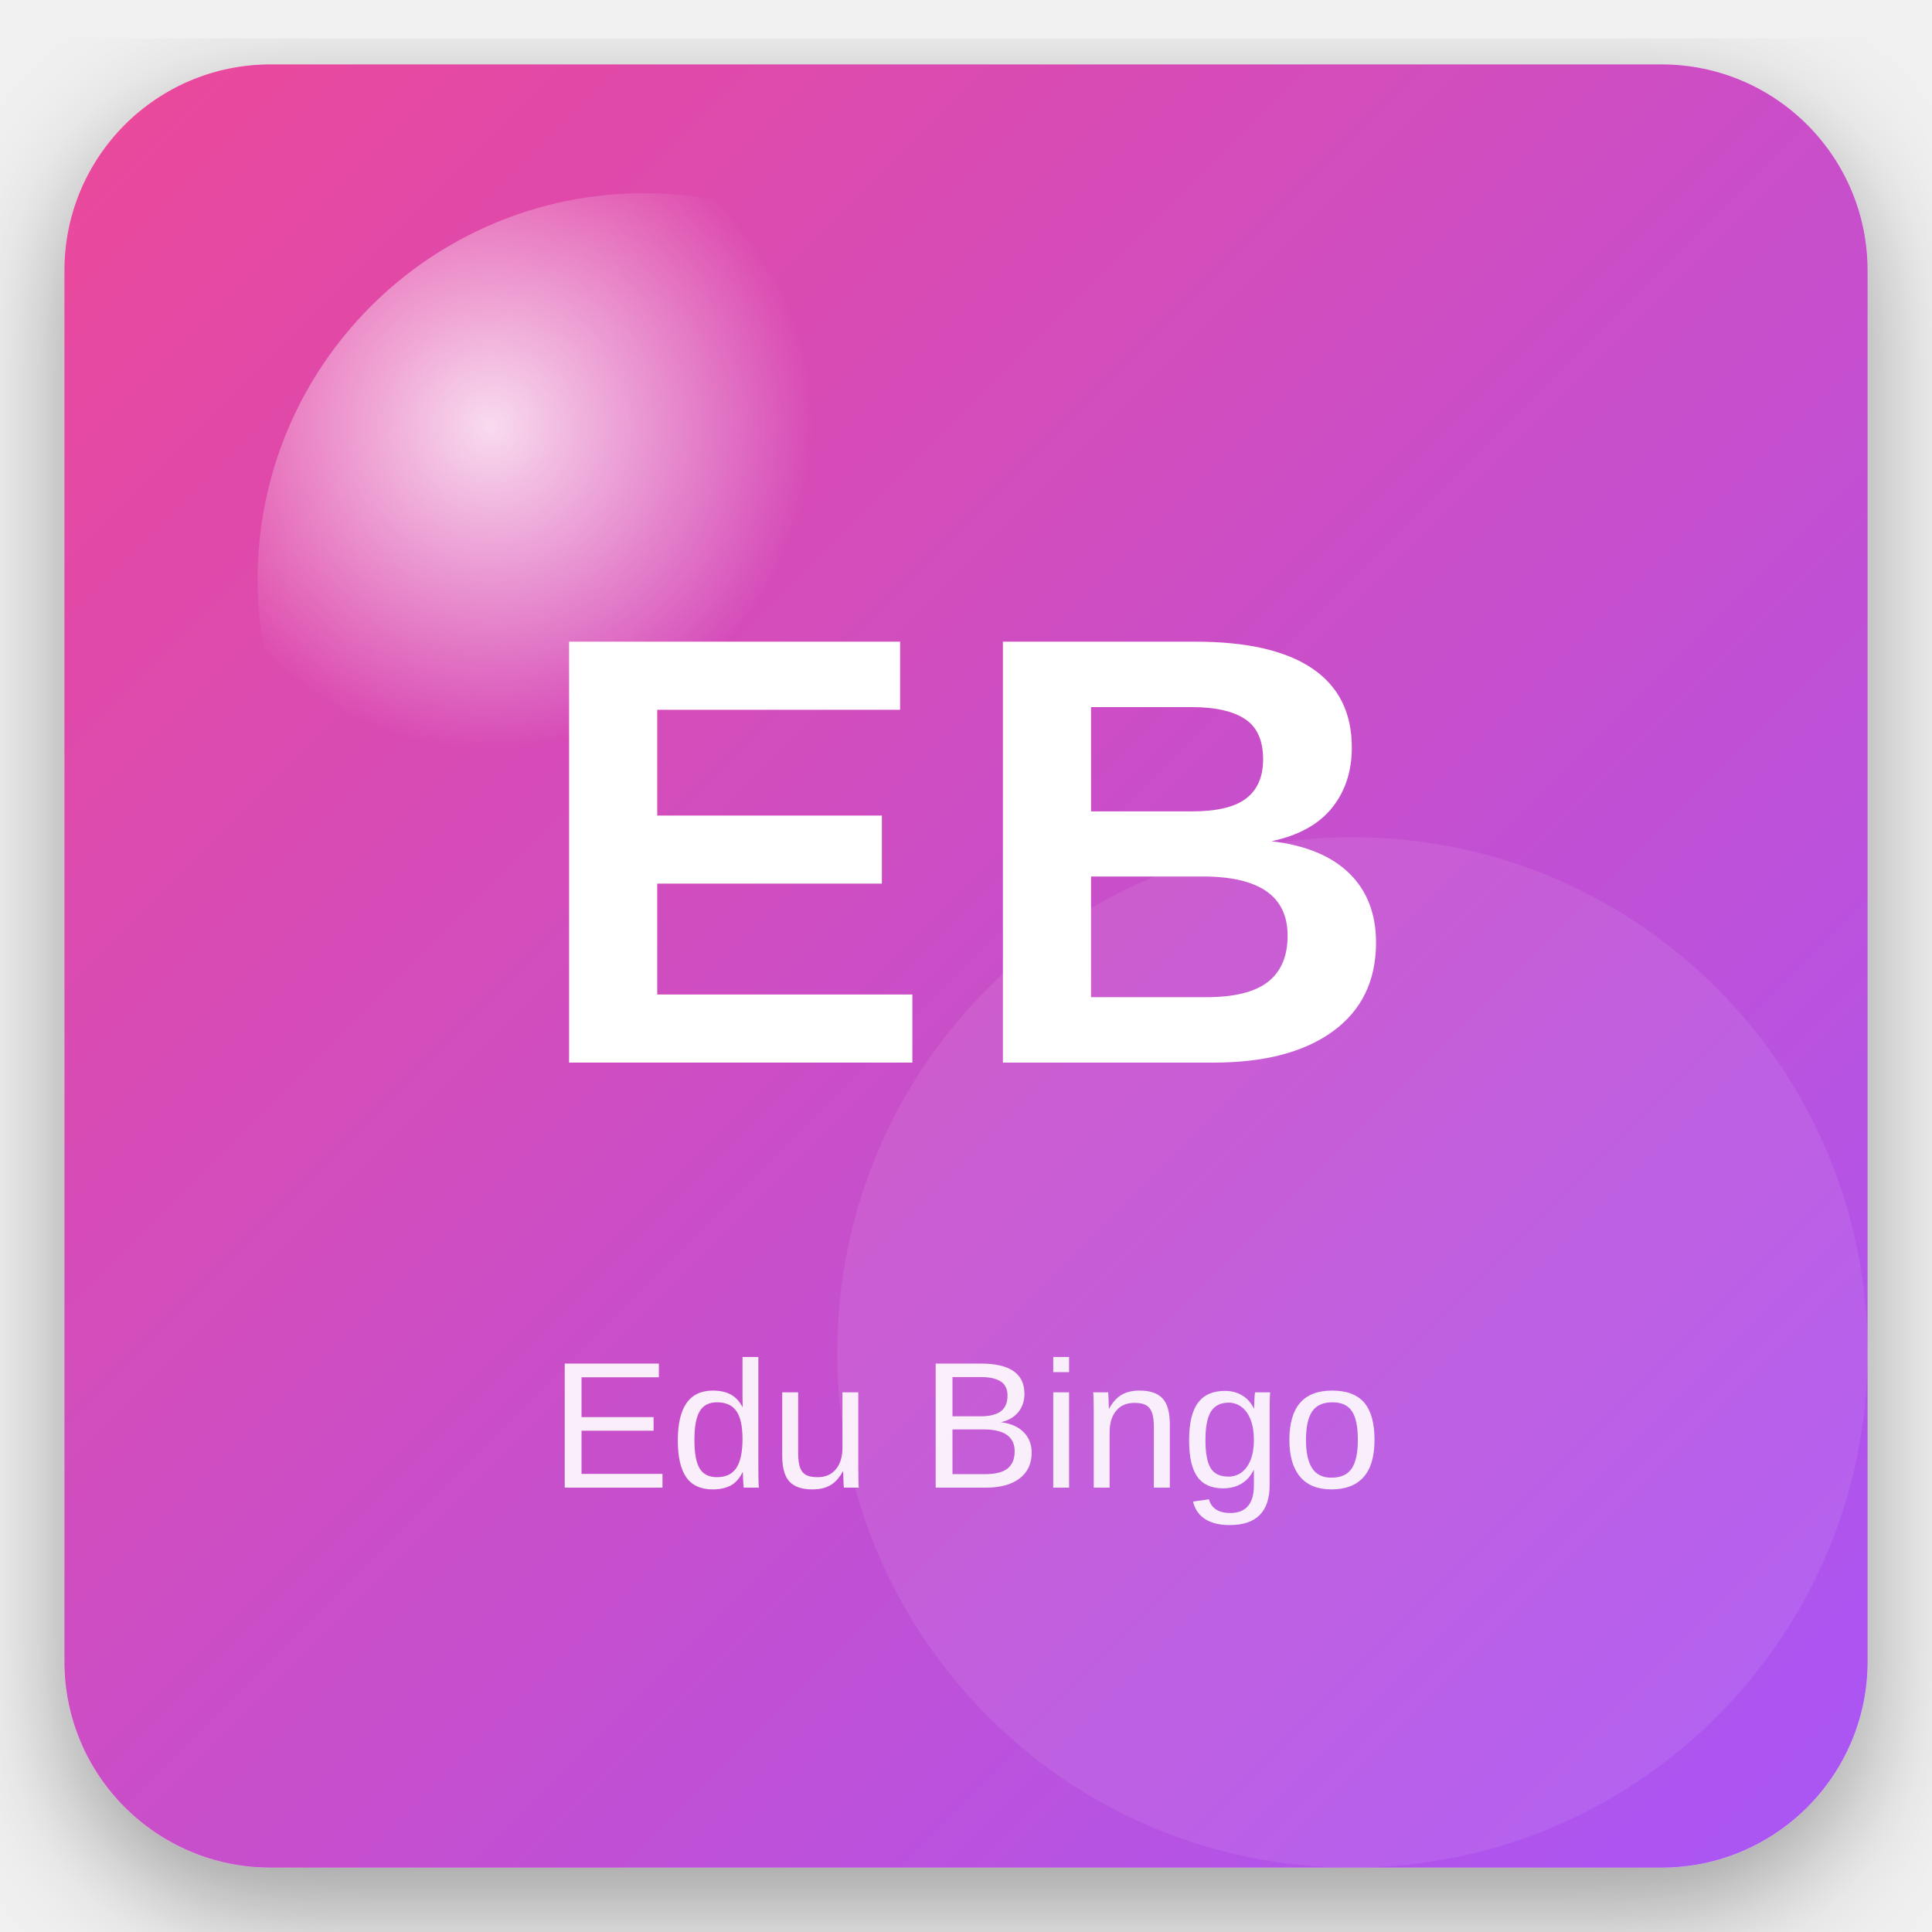
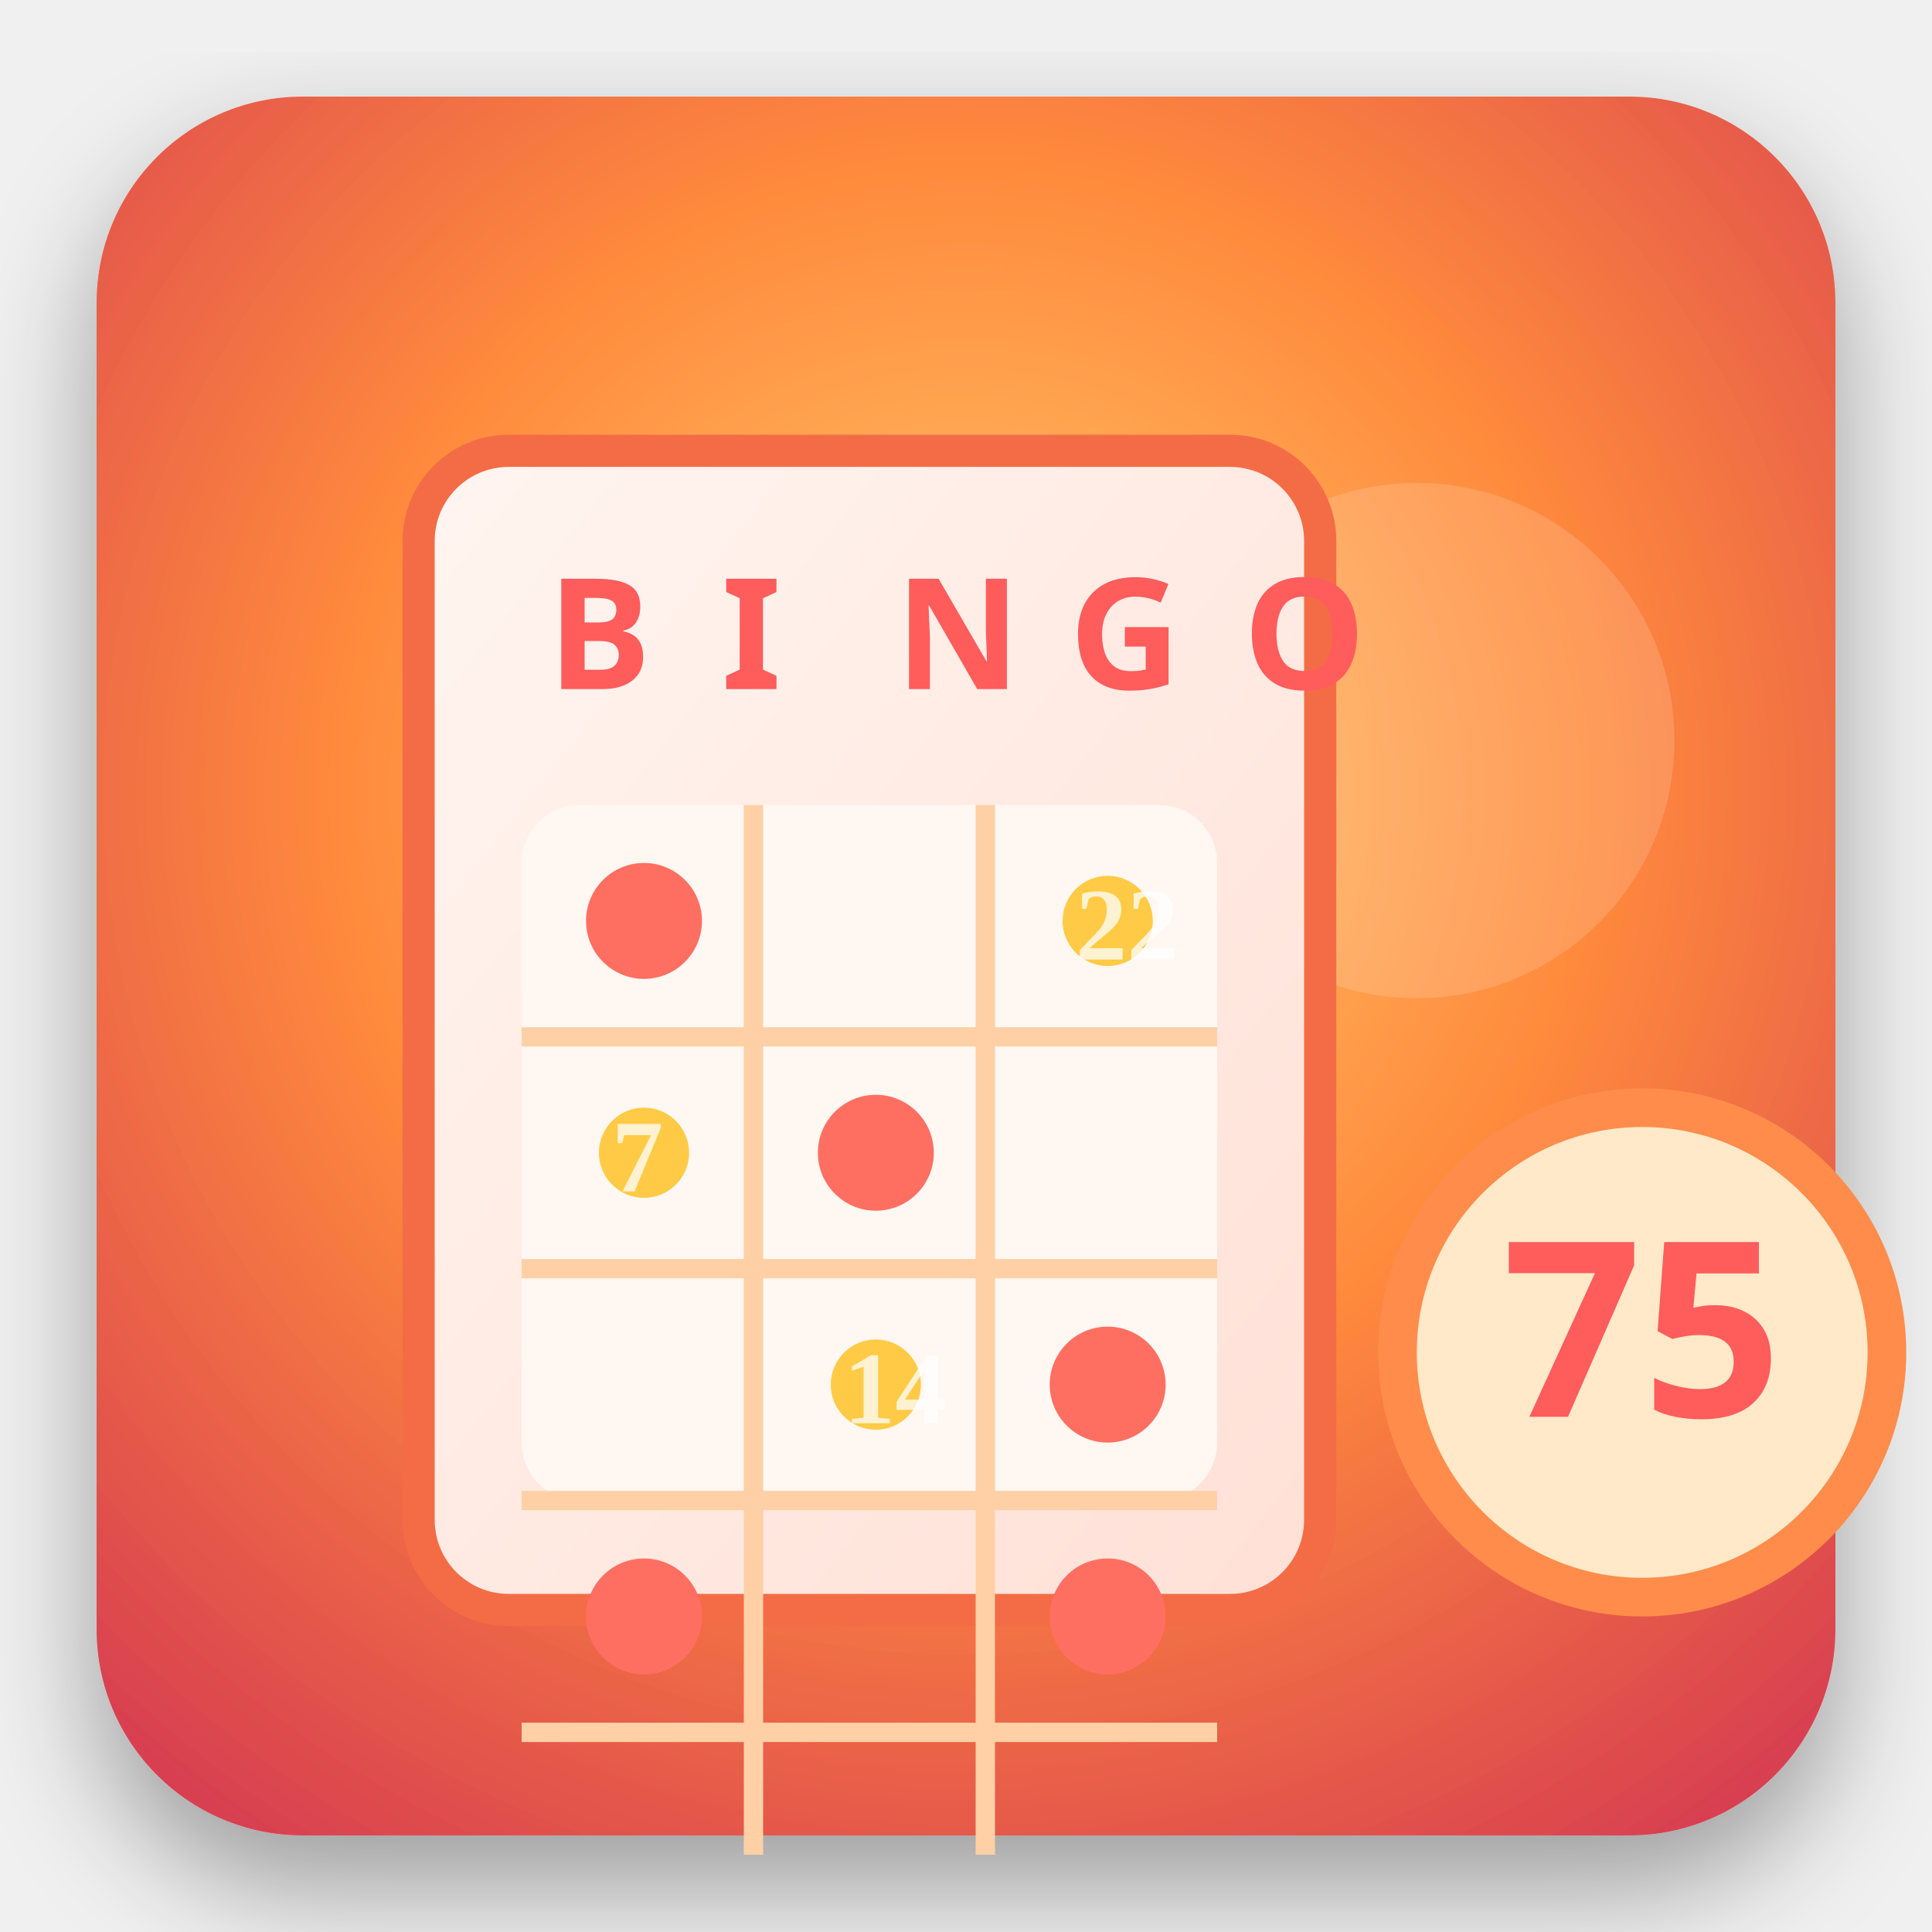
<svg xmlns="http://www.w3.org/2000/svg" width="600" height="600" viewBox="0 0 600 600">
  <defs>
-     <linearGradient id="grad-educational-bingo" x1="0%" y1="0%" x2="100%" y2="100%">
-       <stop offset="0%" stop-color="#ec4899" />
-       <stop offset="100%" stop-color="#a855f7" />
+     <radialGradient id="bg-bingo" cx="50%" cy="40%" r="80%">
+       <stop offset="0%" stop-color="#ffcc6f" />
+       <stop offset="45%" stop-color="#ff8a3d" />
+       <stop offset="100%" stop-color="#d03055" />
+     </radialGradient>
+     <linearGradient id="card" x1="0%" y1="0%" x2="100%" y2="100%">
+       <stop offset="0%" stop-color="#fff5f0" />
+       <stop offset="100%" stop-color="#ffe0d6" />
    </linearGradient>
-     <radialGradient id="highlight-educational-bingo" cx="30%" cy="30%" r="70%">
-       <stop offset="0%" stop-color="rgba(255,255,255,0.8)" />
-       <stop offset="60%" stop-color="rgba(255,255,255,0.0)" />
-       <stop offset="100%" stop-color="rgba(255,255,255,0.0)" />
-     </radialGradient>
    <filter id="shadow" x="-20%" y="-20%" width="140%" height="140%">
-       <feDropShadow dx="0" dy="12" stdDeviation="18" flood-color="rgba(0,0,0,0.35)" />
+       <feDropShadow dx="0" dy="16" stdDeviation="18" flood-color="rgba(0,0,0,0.35)" />
    </filter>
  </defs>
-   <rect width="560" height="560" x="20" y="20" rx="64" fill="url(#grad-educational-bingo)" filter="url(#shadow)" />
-   <circle cx="200" cy="180" r="120" fill="url(#highlight-educational-bingo)" />
-   <circle cx="420" cy="420" r="160" fill="rgba(255,255,255,0.08)" />
-   <text x="50%" y="55%" text-anchor="middle" font-family="'Poppins', 'Segoe UI', 'Arial', sans-serif" font-weight="700" font-size="190" fill="#FFFFFF" letter-spacing="8">EB</text>
-   <text x="50%" y="77%" text-anchor="middle" font-family="'Poppins', 'Segoe UI', 'Arial', sans-serif" font-weight="500" font-size="56" fill="rgba(255,255,255,0.9)">Edu Bingo</text>
+   <rect x="30" y="30" width="540" height="540" rx="64" fill="url(#bg-bingo)" filter="url(#shadow)" />
+   <g transform="translate(110 120)">
+     <circle cx="330" cy="110" r="80" fill="#fff" opacity="0.15" />
+     <g transform="translate(20 20)">
+       <rect x="0" y="0" width="280" height="360" rx="28" fill="url(#card)" stroke="#f46c45" stroke-width="10" />
+       <g font-family="'Nunito', 'Segoe UI', sans-serif" font-weight="800" fill="#ff5c5c" font-size="48">
+         <text x="40" y="74">B</text>
+         <text x="94" y="74">I</text>
+         <text x="148" y="74">N</text>
+         <text x="202" y="74">G</text>
+         <text x="256" y="74">O</text>
+       </g>
+       <g fill="#ffb347">
+         <rect x="32" y="110" width="216" height="216" rx="18" fill="#fff7f1" />
+         <path d="M32 182h216" stroke="#ffd0a6" stroke-width="6" />
+         <path d="M32 254h216" stroke="#ffd0a6" stroke-width="6" />
+         <path d="M104 110v326" stroke="#ffd0a6" stroke-width="6" />
+         <path d="M176 110v326" stroke="#ffd0a6" stroke-width="6" />
+         <path d="M32 326h216" stroke="#ffd0a6" stroke-width="6" />
+         <path d="M32 398h216" stroke="#ffd0a6" stroke-width="6" />
+       </g>
+       <g fill="#ff6f61">
+         <circle cx="70" cy="146" r="18" />
+         <circle cx="142" cy="218" r="18" />
+         <circle cx="214" cy="290" r="18" />
+         <circle cx="214" cy="362" r="18" />
+         <circle cx="70" cy="362" r="18" />
+       </g>
+       <g fill="#ffca45">
+         <circle cx="70" cy="218" r="14" />
+         <circle cx="142" cy="290" r="14" />
+         <circle cx="214" cy="146" r="14" />
+       </g>
+       <g fill="#ffffff" opacity="0.75">
+         <text x="60" y="230" font-size="32" font-weight="700">7</text>
+         <text x="132" y="302" font-size="32" font-weight="700">14</text>
+         <text x="204" y="158" font-size="32" font-weight="700">22</text>
+       </g>
+     </g>
+     <g transform="translate(260 40)">
+       <circle cx="140" cy="260" r="76" fill="#ffe9c9" stroke="#ff8c4b" stroke-width="12" />
+       <text x="140" y="280" text-anchor="middle" font-family="'Nunito', 'Segoe UI', sans-serif" font-size="76" font-weight="900" fill="#ff5c5c">75</text>
+     </g>
+   </g>
</svg>
